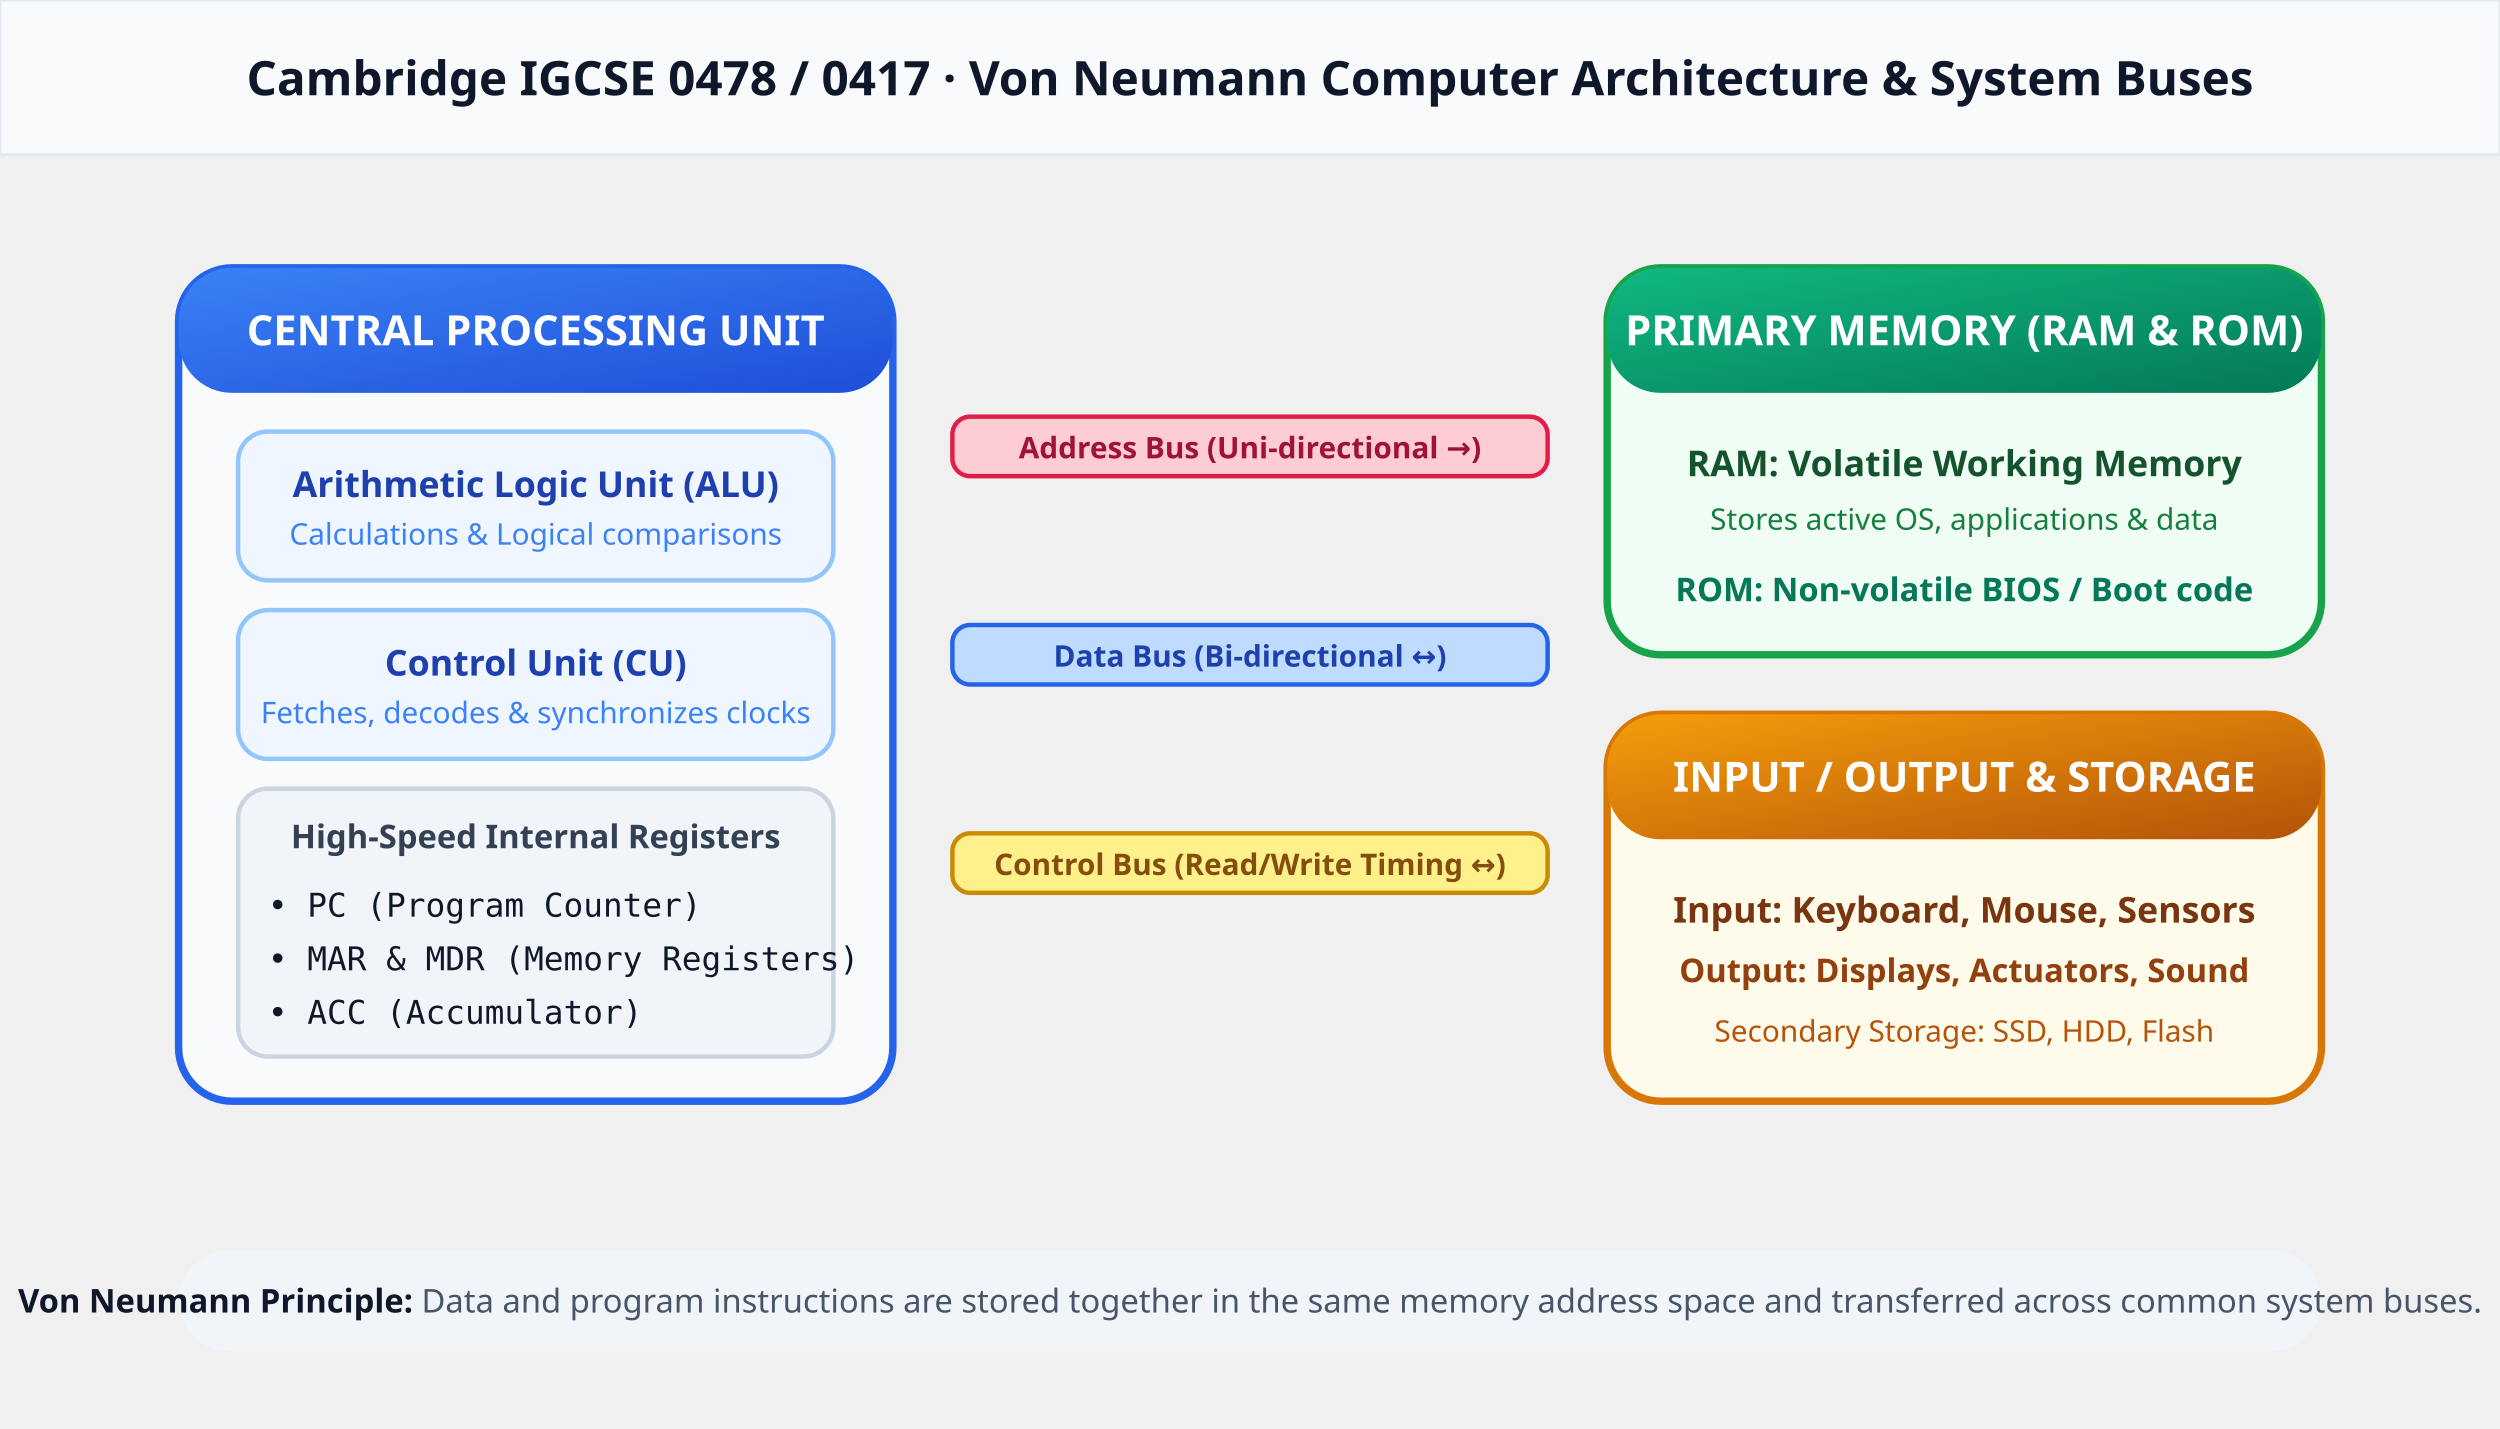
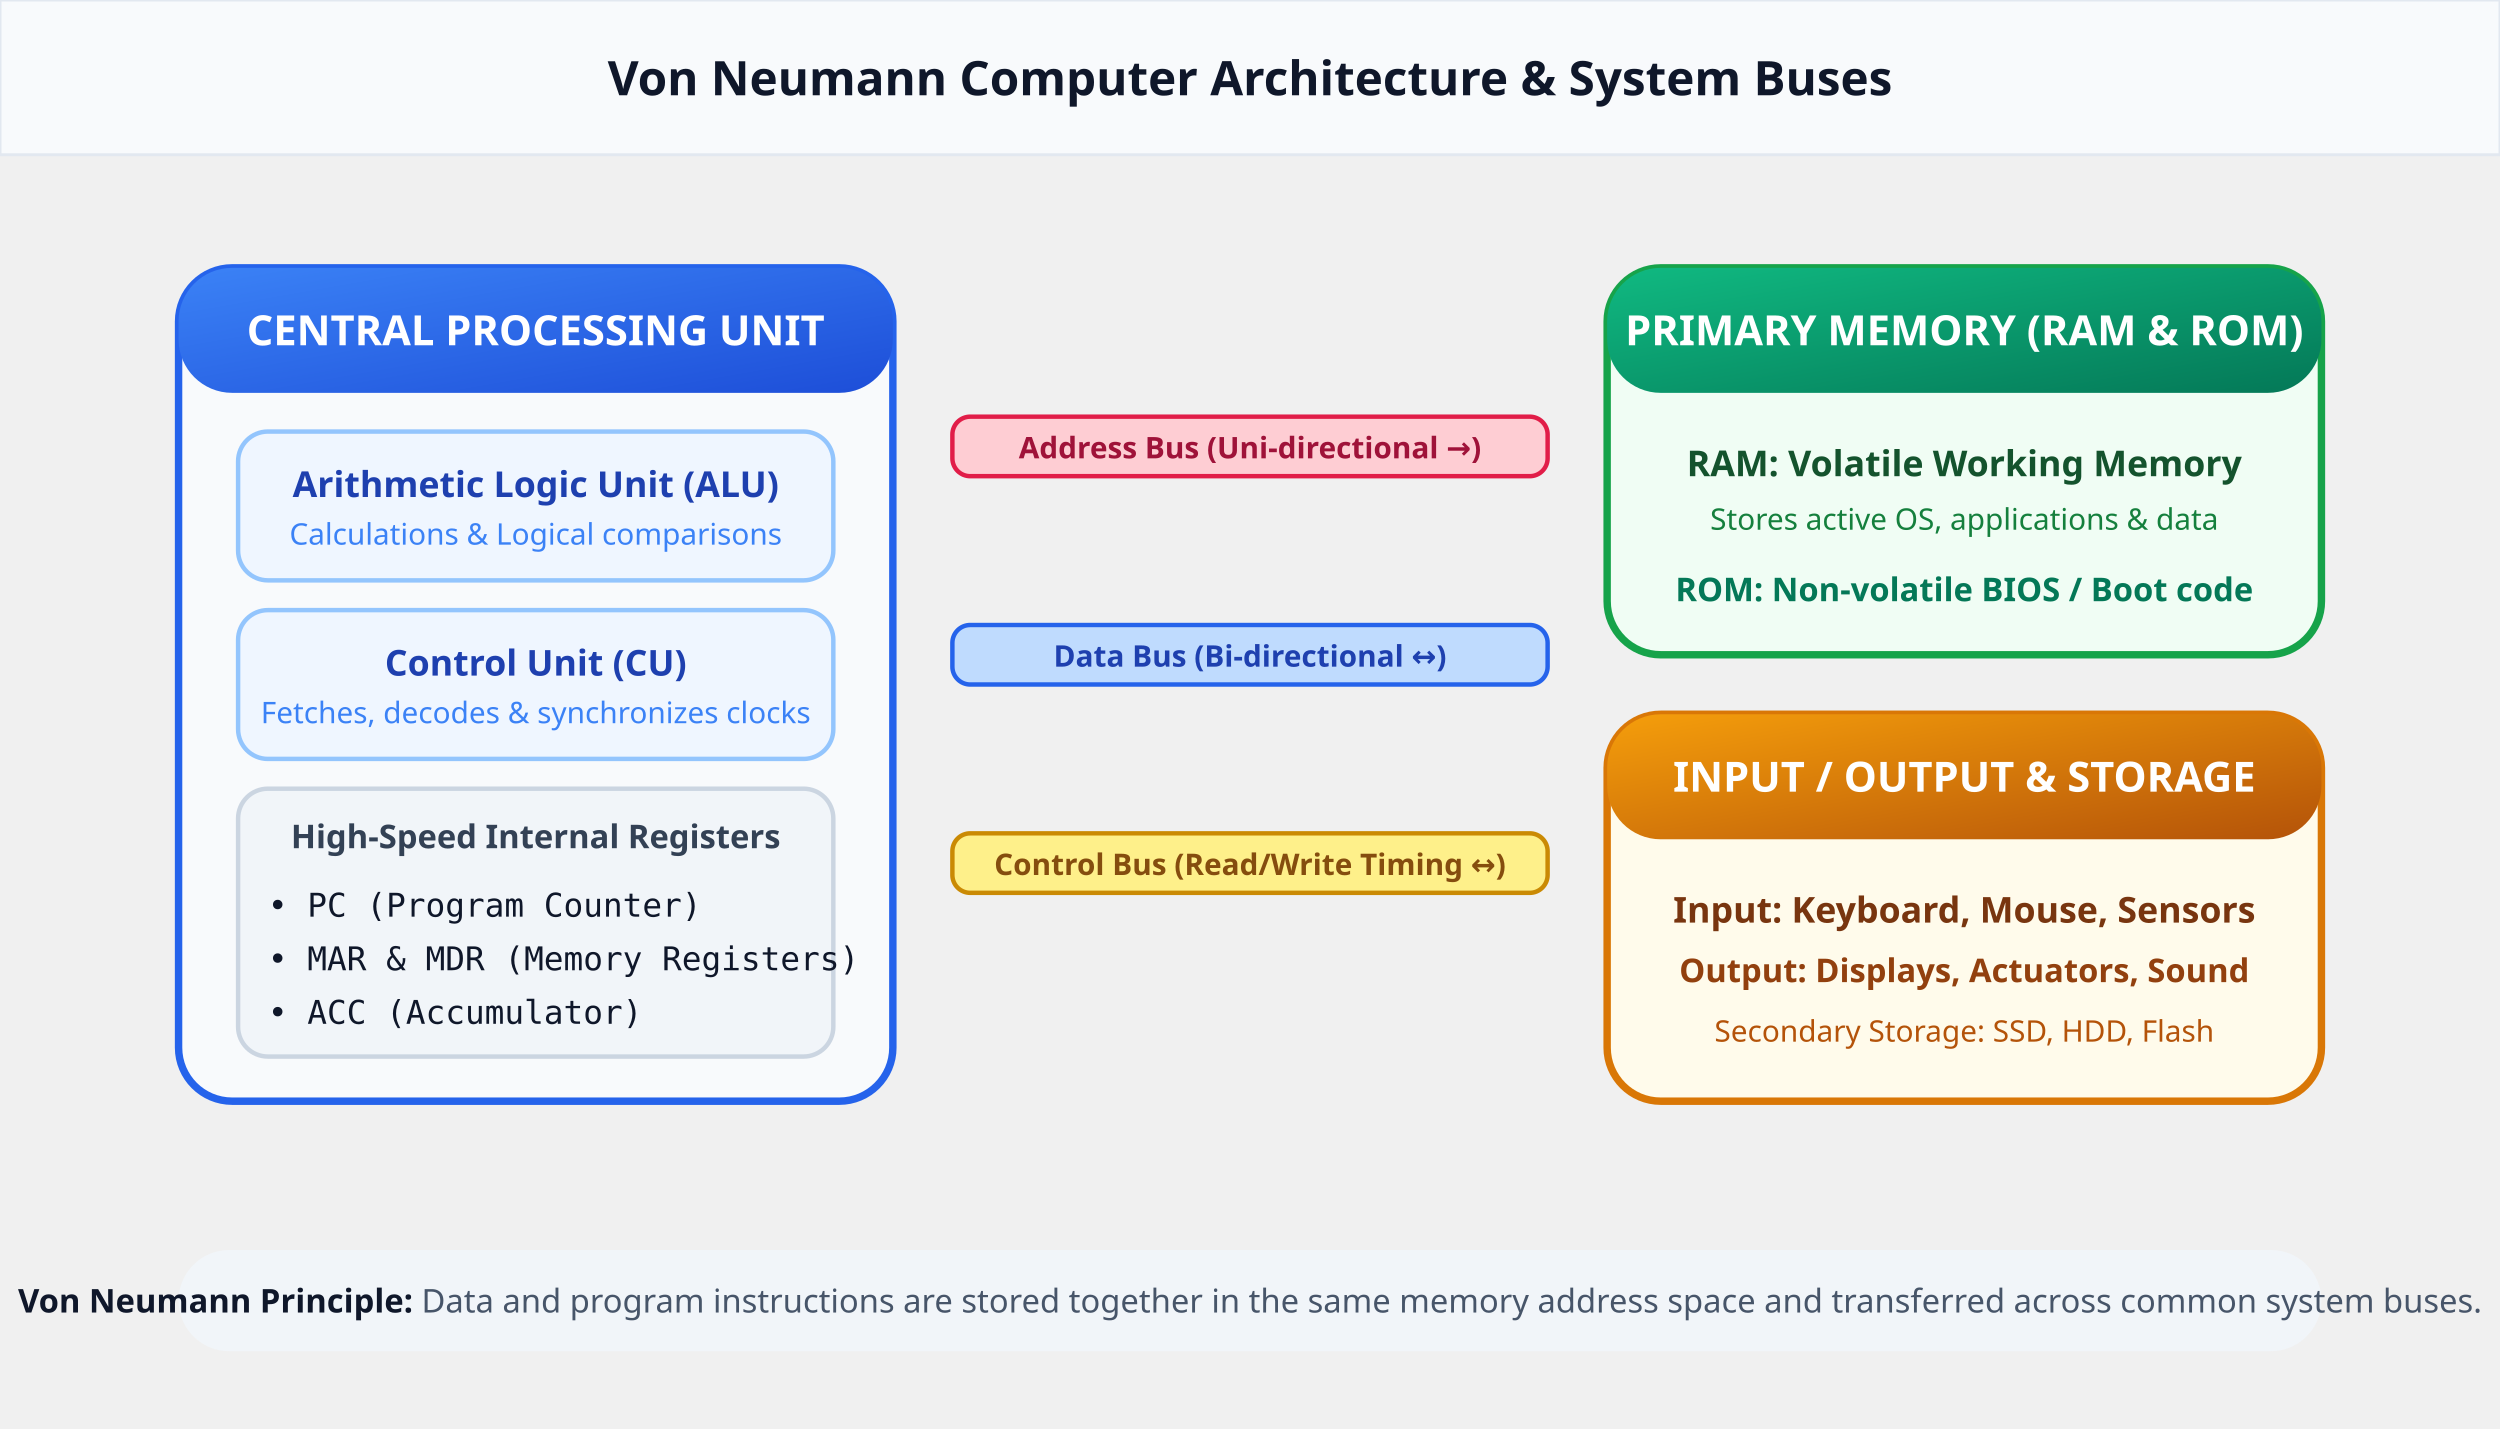
<svg xmlns="http://www.w3.org/2000/svg" viewBox="0 0 840 480" width="100%" height="100%" class="rounded-2xl bg-white shadow-sm border border-slate-200">
  <defs>
    <linearGradient id="cpuGrad" x1="0%" y1="0%" x2="100%" y2="100%">
      <stop offset="0%" stop-color="#3b82f6" />
      <stop offset="100%" stop-color="#1d4ed8" />
    </linearGradient>
    <linearGradient id="memGrad" x1="0%" y1="0%" x2="100%" y2="100%">
      <stop offset="0%" stop-color="#10b981" />
      <stop offset="100%" stop-color="#047857" />
    </linearGradient>
    <linearGradient id="ioGrad" x1="0%" y1="0%" x2="100%" y2="100%">
      <stop offset="0%" stop-color="#f59e0b" />
      <stop offset="100%" stop-color="#b45309" />
    </linearGradient>
    <marker id="busArrow" viewBox="0 0 10 10" refX="5" refY="5" markerWidth="6" markerHeight="6" orient="auto-start-reverse">
      <path d="M 0 2 L 8 5 L 0 8 z" fill="#64748b" />
    </marker>
  </defs>
  <rect x="0" y="0" width="840" height="52" fill="#f8fafc" stroke="#e2e8f0" stroke-width="1" />
  <text x="420" y="32" text-anchor="middle" font-family="system-ui, sans-serif" font-size="16" font-weight="700" fill="#0f172a">
-     Cambridge IGCSE 0478 / 0417 · Von Neumann Computer Architecture &amp; System Buses
+     Von Neumann Computer Architecture &amp; System Buses
  </text>
  <g transform="translate(60, 90)">
    <rect x="0" y="0" width="240" height="280" rx="18" fill="#f8fafc" stroke="#2563eb" stroke-width="2.5" />
    <rect x="0" y="0" width="240" height="42" rx="18" fill="url(#cpuGrad)" />
    <text x="120" y="26" text-anchor="middle" font-family="system-ui, sans-serif" font-size="14" font-weight="800" fill="#ffffff">
      CENTRAL PROCESSING UNIT
    </text>
    <rect x="20" y="55" width="200" height="50" rx="10" fill="#eff6ff" stroke="#93c5fd" stroke-width="1.5" />
    <text x="120" y="77" text-anchor="middle" font-family="system-ui, sans-serif" font-size="12" font-weight="700" fill="#1e40af">
      Arithmetic Logic Unit (ALU)
    </text>
    <text x="120" y="93" text-anchor="middle" font-family="system-ui, sans-serif" font-size="10" fill="#3b82f6">
      Calculations &amp; Logical comparisons
    </text>
    <rect x="20" y="115" width="200" height="50" rx="10" fill="#eff6ff" stroke="#93c5fd" stroke-width="1.5" />
    <text x="120" y="137" text-anchor="middle" font-family="system-ui, sans-serif" font-size="12" font-weight="700" fill="#1e40af">
      Control Unit (CU)
    </text>
    <text x="120" y="153" text-anchor="middle" font-family="system-ui, sans-serif" font-size="10" fill="#3b82f6">
      Fetches, decodes &amp; synchronizes clocks
    </text>
    <rect x="20" y="175" width="200" height="90" rx="10" fill="#f1f5f9" stroke="#cbd5e1" stroke-width="1.5" />
    <text x="120" y="195" text-anchor="middle" font-family="system-ui, sans-serif" font-size="11" font-weight="700" fill="#334155">
      High-Speed Internal Registers
    </text>
    <text x="30" y="218" font-family="monospace" font-size="11" fill="#0f172a">• PC (Program Counter)</text>
    <text x="30" y="236" font-family="monospace" font-size="11" fill="#0f172a">• MAR &amp; MDR (Memory Registers)</text>
    <text x="30" y="254" font-family="monospace" font-size="11" fill="#0f172a">• ACC (Accumulator)</text>
  </g>
  <g transform="translate(540, 90)">
    <rect x="0" y="0" width="240" height="130" rx="18" fill="#f0fdf4" stroke="#16a34a" stroke-width="2.5" />
    <rect x="0" y="0" width="240" height="42" rx="18" fill="url(#memGrad)" />
    <text x="120" y="26" text-anchor="middle" font-family="system-ui, sans-serif" font-size="14" font-weight="800" fill="#ffffff">
      PRIMARY MEMORY (RAM &amp; ROM)
    </text>
    <text x="120" y="70" text-anchor="middle" font-family="system-ui, sans-serif" font-size="12" font-weight="700" fill="#14532d">
      RAM: Volatile Working Memory
    </text>
    <text x="120" y="88" text-anchor="middle" font-family="system-ui, sans-serif" font-size="10" fill="#15803d">
      Stores active OS, applications &amp; data
    </text>
    <text x="120" y="112" text-anchor="middle" font-family="system-ui, sans-serif" font-size="11" font-weight="600" fill="#047857">
      ROM: Non-volatile BIOS / Boot code
    </text>
  </g>
  <g transform="translate(540, 240)">
    <rect x="0" y="0" width="240" height="130" rx="18" fill="#fffbeb" stroke="#d97706" stroke-width="2.5" />
    <rect x="0" y="0" width="240" height="42" rx="18" fill="url(#ioGrad)" />
    <text x="120" y="26" text-anchor="middle" font-family="system-ui, sans-serif" font-size="14" font-weight="800" fill="#ffffff">
      INPUT / OUTPUT &amp; STORAGE
    </text>
    <text x="120" y="70" text-anchor="middle" font-family="system-ui, sans-serif" font-size="12" font-weight="700" fill="#78350f">
      Input: Keyboard, Mouse, Sensors
    </text>
    <text x="120" y="90" text-anchor="middle" font-family="system-ui, sans-serif" font-size="11" font-weight="600" fill="#92400e">
      Output: Displays, Actuators, Sound
    </text>
    <text x="120" y="110" text-anchor="middle" font-family="system-ui, sans-serif" font-size="10" fill="#b45309">
      Secondary Storage: SSD, HDD, Flash
    </text>
  </g>
  <g transform="translate(300, 100)">
    <rect x="20" y="40" width="200" height="20" rx="6" fill="#fecdd3" stroke="#e11d48" stroke-width="1.5" />
    <text x="120" y="54" text-anchor="middle" font-family="system-ui, sans-serif" font-size="10" font-weight="700" fill="#9f1239">
      Address Bus (Uni-directional →)
    </text>
    <rect x="20" y="110" width="200" height="20" rx="6" fill="#bfdbfe" stroke="#2563eb" stroke-width="1.5" />
    <text x="120" y="124" text-anchor="middle" font-family="system-ui, sans-serif" font-size="10" font-weight="700" fill="#1e40af">
      Data Bus (Bi-directional ↔)
    </text>
    <rect x="20" y="180" width="200" height="20" rx="6" fill="#fef08a" stroke="#ca8a04" stroke-width="1.5" />
    <text x="120" y="194" text-anchor="middle" font-family="system-ui, sans-serif" font-size="10" font-weight="700" fill="#854d0e">
      Control Bus (Read/Write Timing ↔)
    </text>
  </g>
  <g transform="translate(60, 420)">
    <rect x="0" y="0" width="720" height="34" rx="17" fill="#f1f5f9" />
    <text x="360" y="21" text-anchor="middle" font-family="system-ui, sans-serif" font-size="11" fill="#475569">
      <tspan font-weight="700" fill="#0f172a">Von Neumann Principle: </tspan>
      Data and program instructions are stored together in the same memory address space and transferred across common system buses.
    </text>
  </g>
</svg>
